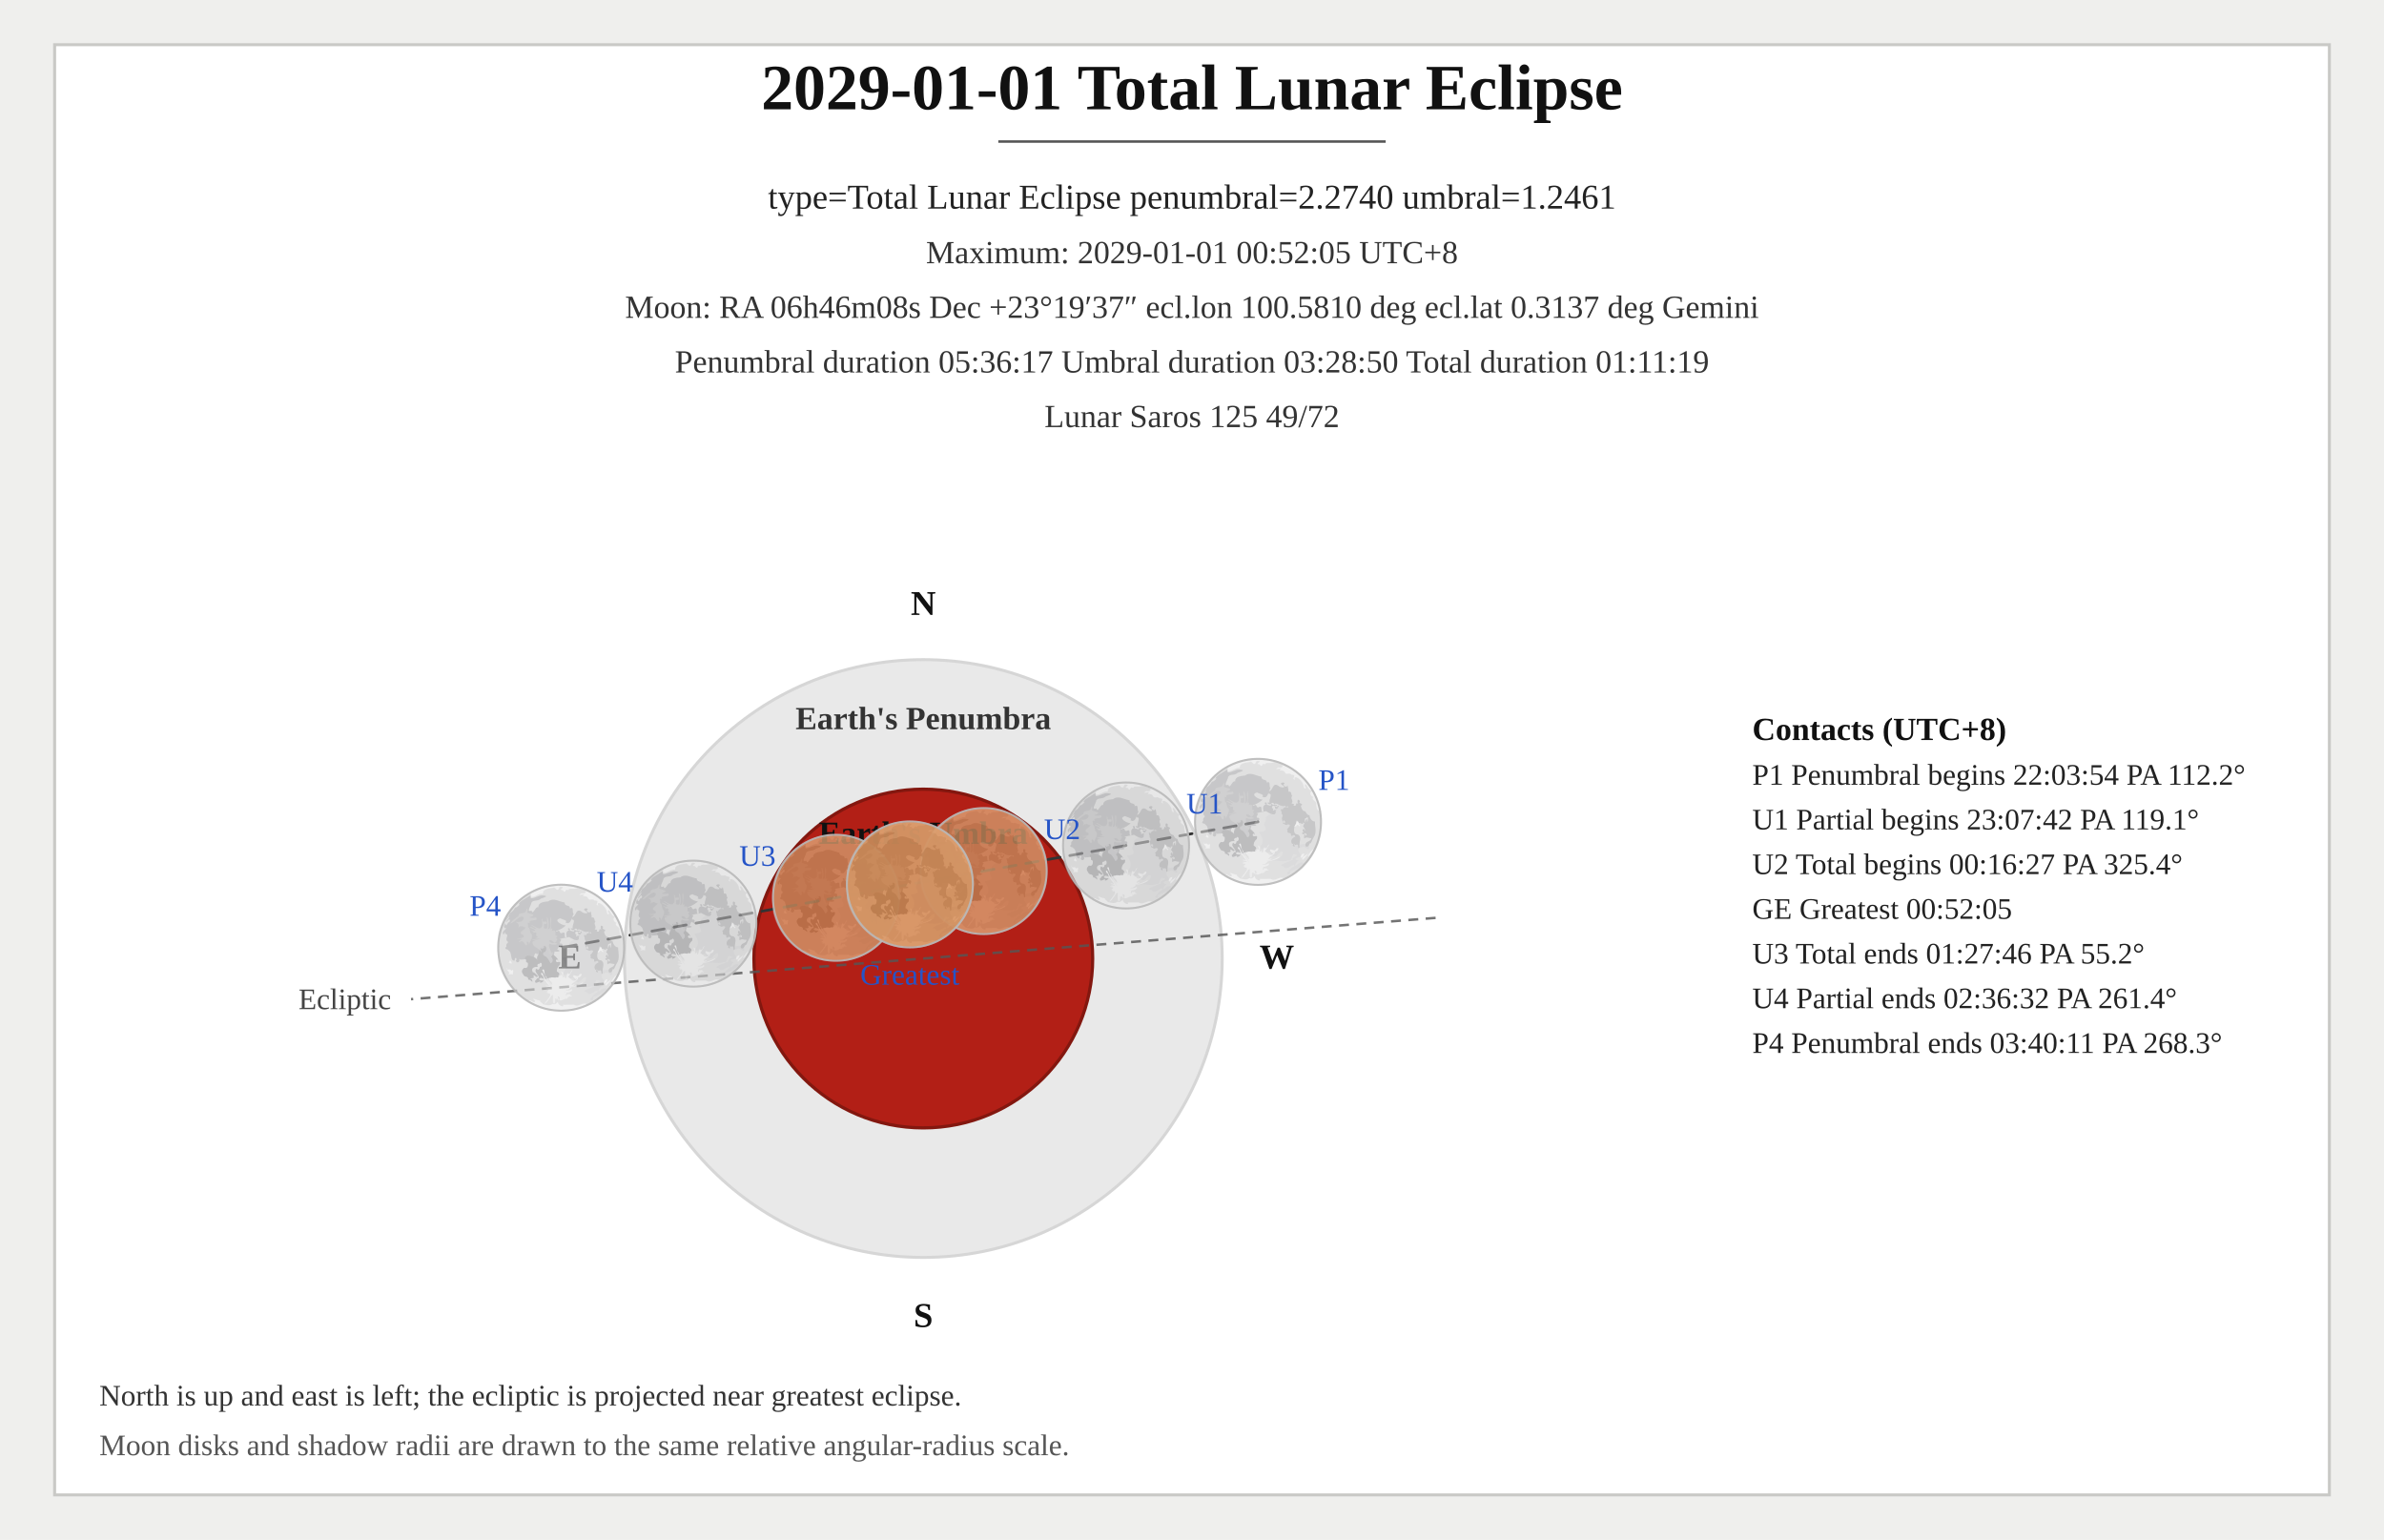
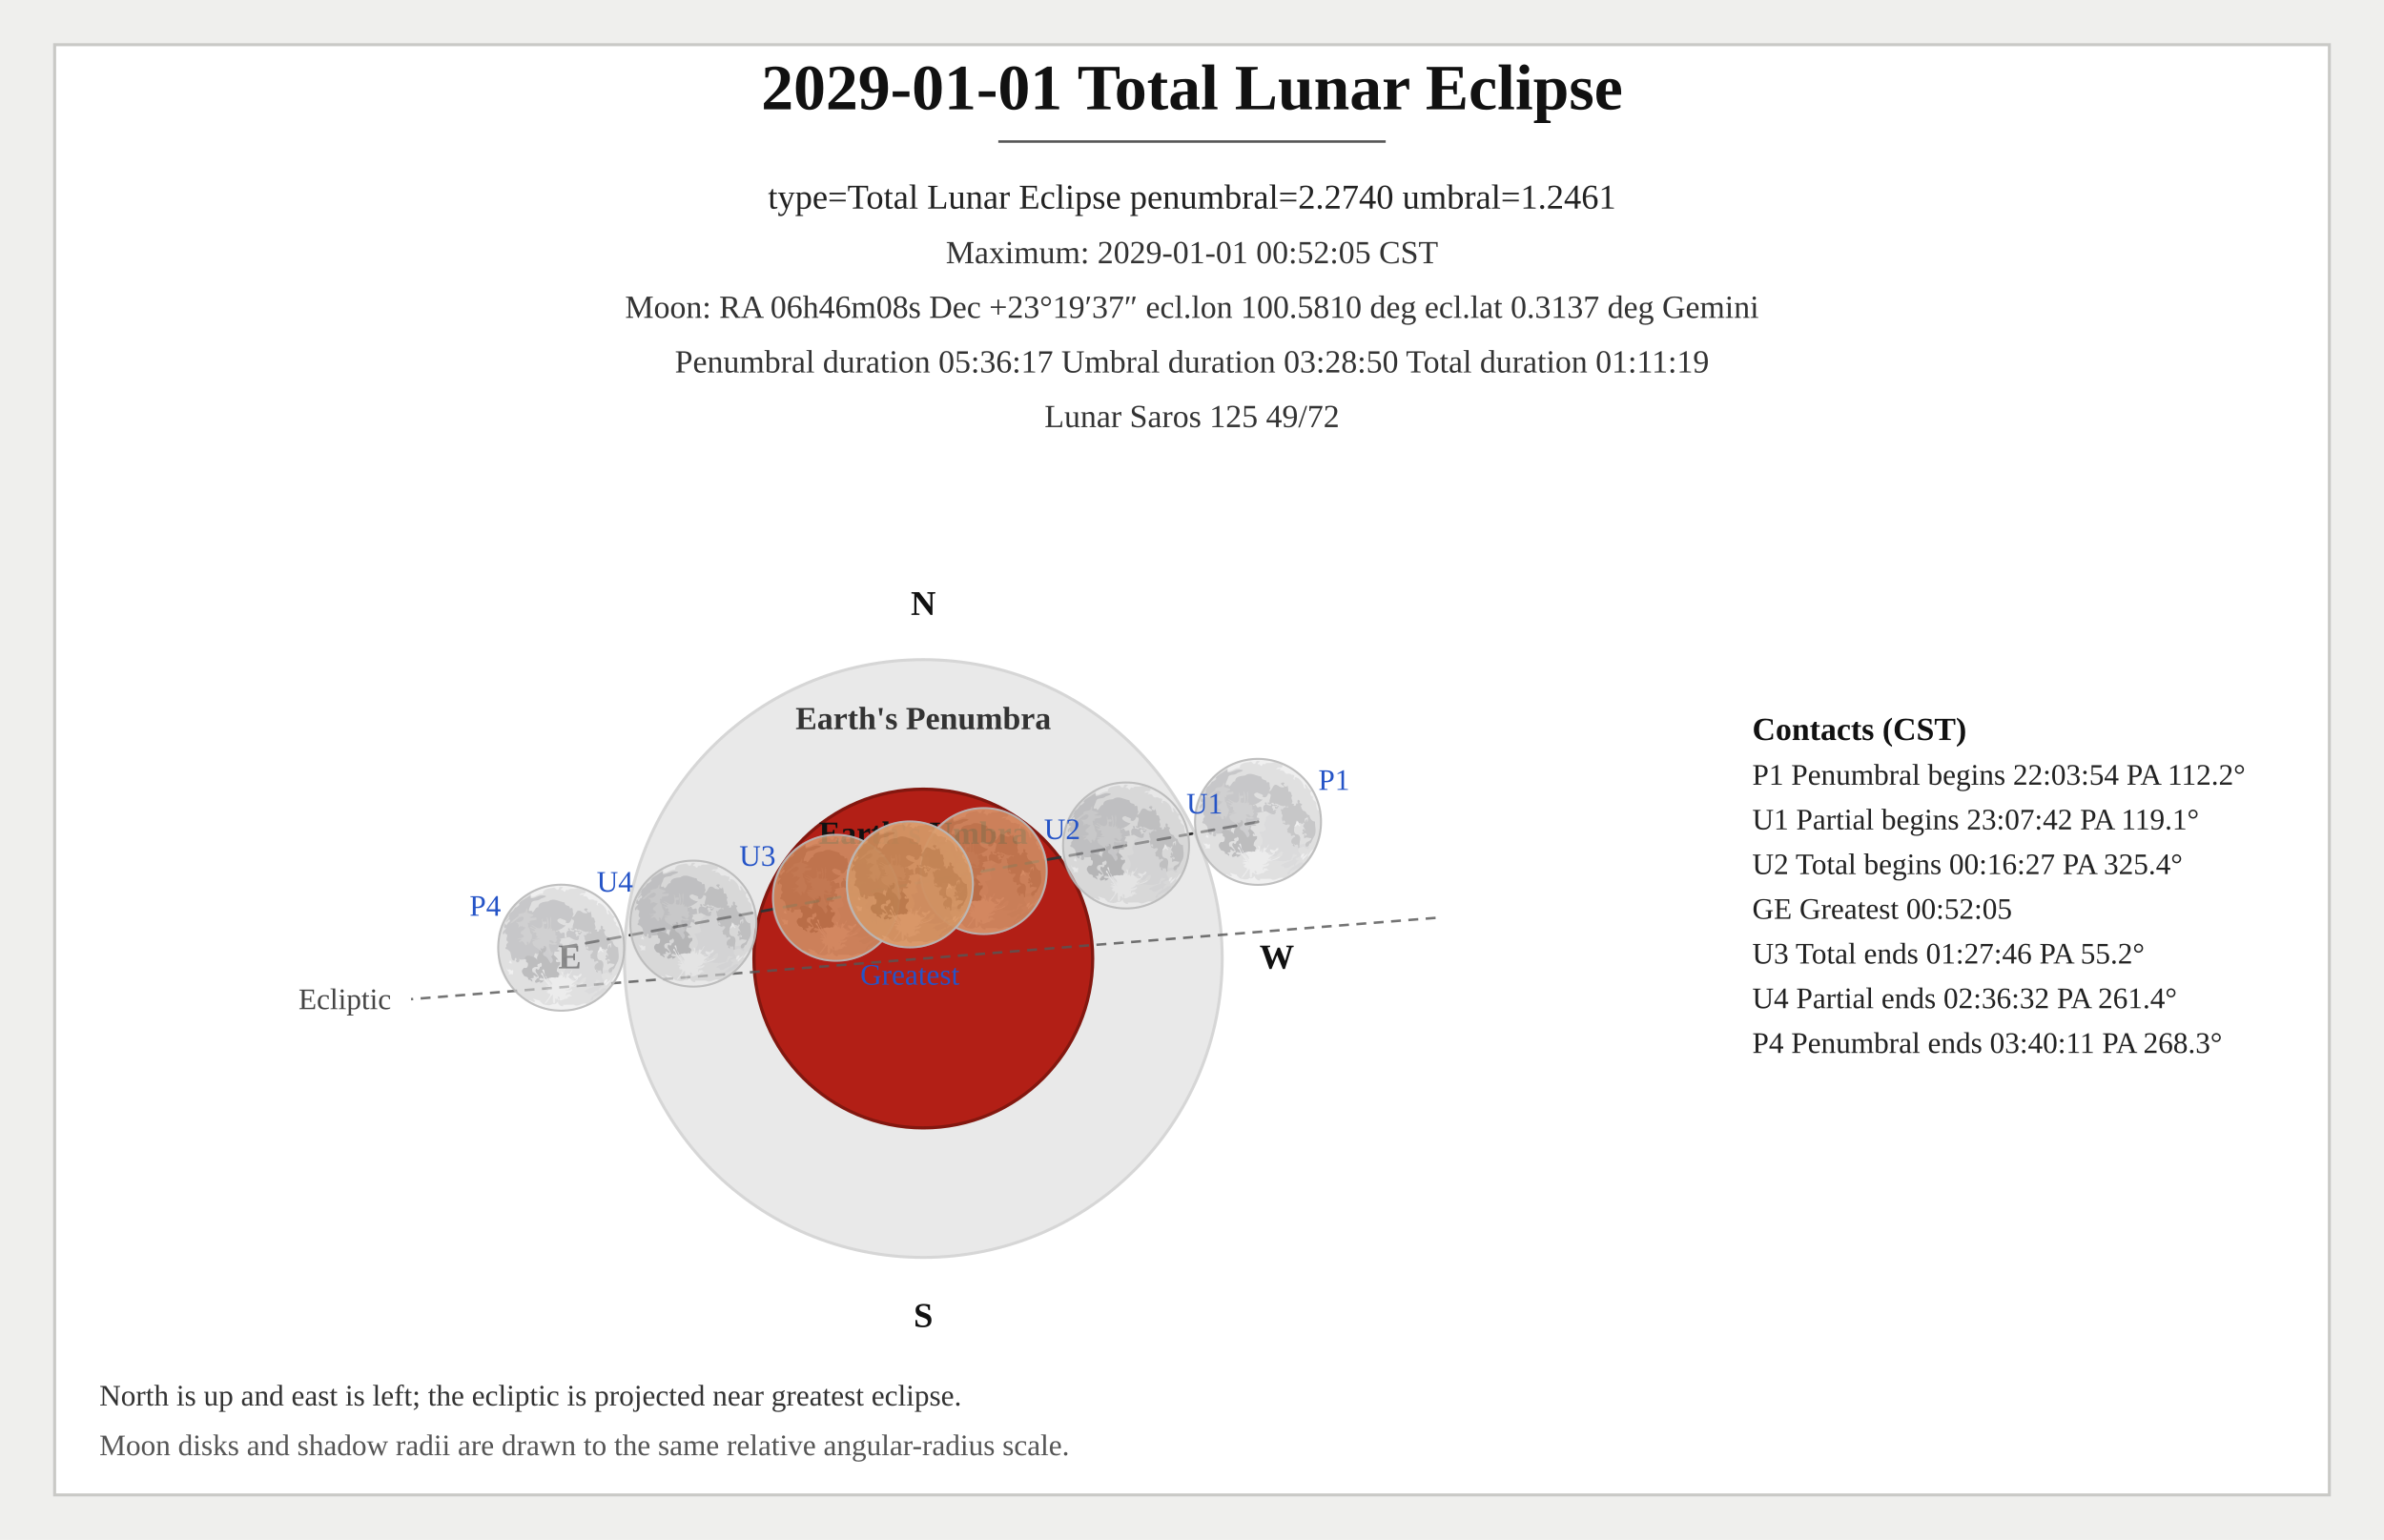
<svg xmlns="http://www.w3.org/2000/svg" width="960" height="620" viewBox="0 0 960 620">
  <defs>
    <symbol id="le-moon" viewBox="32.3 29.56 686 686">
      <ellipse cx="376.79" cy="372.19" rx="343.77" ry="337.2" fill="#d1d1d2" />
      <path d="m600.34,514.65c-22.16,21.41 34.41,42.64-7.59,51.61-22.35,4.73-12.07,16.74 5.03,15.45-12.85,4.96-34.43,44.65-8.06,21.81 10.19,-15.56 50.67,-13.6 22.18,4.86-15.54,18.68-41.36,24.36-63.63,33.82 10.85,22.1-29.61,20.26-6.85,.1 8.22,-12.16 18.38,-21.22 30.8,-28.17 7.9,-30.1-42.8,34.04-57.56,1.36-45.11,-5.94 33.33,-27.84 49.99,-36.39-7.68,-20.14 44.44,-22.46 11.59,-28.93-20.94,-11.34-7.91,40.7-37.21,32.05-31.28,13.88-63.22,-5.64-93.21,5.68 23.3,-12.4 67.59,-17.02 63.98,-53.53-25.62,-3.77-29.05,44.1-55.83,21.37-11.72,5.36-4.04,-27.04-25,-15.44-23.18,.47-10.84,-21.73-10.6,-28.63-14.76,5.76-44.68,18.79-27.2,-9.8 20.03,-25.77 2.41,-52.7-11.31,-73.47 12.78,-5.39 49.84,-1.59 32.39,-29.87-12.84,-21.3 10.88,-27.67 4.71,-49.06 23.06,-26.72 64.3,-35.96 74.37,-74.64 26.29,-15.26 59.64,9.36 40.25,38.95-21.14,40.84 27.32,62.87 30.89,97.82 5.18,29.78 28.72,58.86 41.4,84.59 22.78,-6.56 54.68,-8.45 49.36,24.72-14.62,5.92-23.02,-22.72-42.19,-8-3.31,.65-8.02,-1.33-10.68,1.76z" fill="#c4c4c7" />
      <path d="m344.82,282.03c19.67,-3.05 50.62,-22.82 54.93,-31.15-16.55,2.1-73.12,-28.31-28.78,-38.23 12.08,7.86 41.81,10.92 27.17,21.93 30.2,19.16 33.03,-27.5 44.71,-44.68-10.41,-16.61 3.71,-41.5-20.14,-31.56 1.34,-22.79-27.95,-5.62-28.68,-31.82-31.27,-4.65-59.58,-28.09-89.52,-6.18-24.02,2.29-54.73,5.42-53.96,32.16-16.66,-7.46-28.18,47.29-36.73,17.74-32.55,12.43-.04,-30.68-.71,-42.87 9.95,-16.65 36.62,-5.99 51.36,-21.75 14.71,-5.27 48.6,-14.39 12.23,-17.47-23.57,-2.92-42.86,15.85-65.78,15.31-6.88,-12.53 4.5,-22.17-15.7,-8.63-16.22,12.47-49.51,25.53-51.97,42.18 18.86,-10.29-13.77,22.71-18.31,15.83-11.66,19-11.16,18.98-30,32.65.63,13.16-29.59,35.33-21,40.4 4.08,-11.82 31.48,-39.49 13.23,-10.23-11.45,11.07-22.07,30.17-3.15,10.55 11.47,-20.23 18.45,8.49 3.15,8.67-4.99,8.67-15.03,27.09-15.43,4.45-10.21,7.36-12,31.89 3.53,25.98-1.07,10.84-27.27,19.13-14.3,35.94 11.18,-9.5 6.49,-28.24 9.56,-4.24 27.35,5.18-8.14,28.47 14.89,43.54 1.31,10.96-12.26,6.15-8.29,25.61-19.15,18.61 13.64,12.88 10.91,21.55 22.99,9.63 6.23,58.8 34.06,55.02-1.4,-24.25 17.79,-13.96 6.11,.87 7.4,21.34 31.36,.4 13.56,-14.89 6.85,9.2 15.15,11.23 16.13,7.9 9.47,3.85 34.73,-11.33 25.64,11.72 14.45,15.23 60.39,38.79 61.13,25.69-.68,-19.03 10.09,-11.15 18.03,-19.07 17.9,-1.9 2.49,27.39-4.37,27.95-4.63,17.03-13.37,8.77-18.6,3.43-5.48,12.24 26.55,15.21-3.24,12.29-1.56,18.3 33.53,-18.35 44.74,-25.38 24.99,-21.86 53.75,-45.52 58.31,-80.29 16.42,4 42.59,-2.21 13.64,-10.33 9.82,-8.3 8.92,-32.76 23.04,-10.63 10.31,-14.3 7.83,-24.08-7.55,-21.89-3.71,-15.34 17.71,-22.14-2.83,-23.67 18.19,-7.16 29.49,-5.89 52.3,-12.08 14.49,7.97 50.17,31.82 54.15,6.11-6.84,-12.19 16.62,-13.73-8.73,-13.1-7.57,12.24-12.05,-8.89 2.48,-5.86-26.95,1.66-10.77,-30.58 2.33,-10.95-6.46,13.38 13.7,15.88 15.27,2.84 10.45,-5.35-2.09,-18.85-3.19,-2.69-13.73,4.44-16.96,-14.75-.99,-2.71-.25,-19.53-17.25,.63-32.16,-14.73-1.7,19.87-8.15,8.01-24.78,6.12 5.21,-22.57-23.68,-11.01-3.93,-2.15-17.95,5.91-17.78,20.84-12.9,37.18-22.95,15.03 2.46,-38.76-27.72,-21.03-15.86,3.5-4.83,-23.27-26.93,-8.89zm-92.68,122.96c-12.08,7.8-1.89,43.58-15.76,23.32-19.13,3.33-.61,-42.36 6.19,-18.37 1.66,-3.78 5.83,-5.23 9.57,-4.95z" fill="#8d8d90" />
      <path d="m177.15,431.37c16.52,7.29-2.62,20.1 17.4,21.47-.28,15.74 1.52,35-21.76,29.18-13.87,13.27-14.94,22.21-3.37,37.26 4.49,17.2 27.63,3.9 26.4,27.14 12.51,-.28 15.63,7.61 22.3,12.55-.66,-11.96 1.35,-13.72-11.65,-18.38 4.82,-3.52 28.75,.93 16.7,-15.56 13.09,-5.72 13.85,16.36 25.6,2.4-13.11,-11.29-18.46,-21.79-27.95,-20.96-14.52,-26.51 13.08,-30.27 28.82,-30.57-11.38,-5.37-1.41,-20.67 7.5,-15.91 7.8,-24.78 24.79,23.25 1.89,17.25-.75,18.73-13.84,18.44-19.26,9.07-15.37,19.61 16.42,32.38 13.96,51.8-13.14,-4.27-15.34,17.92-20.69,12.89-3.3,32.39 36.82,-10.85 26.86,13.26 9.42,-2.55 13.62,-2.51 20.57,-13.39-19.34,1.96-36.4,-4.75-16.96,-14.64 1.43,.49 36.72,12.75 32.42,5.06 16.04,-5.45 41.24,-8.68 47.52,-5.2 2.42,-11.17 21.37,10.65 16.22,-12.16 15.26,-7.3-4.36,-22.5-7.86,-20.96-2.02,-13.46 3.84,-26.26 17.09,-37.84 4.37,-21.05-.6,-14.45-16.22,-13.68-16.97,-6.64 4.02,-26.2 4.8,-6.11 9.04,-15.33-48.35,-49.68-27.21,-37.65-36.73,16.84-16.56,-64.08-56.23,-43.37-22.97,11.64-16.69,36.95-23.75,54.01-14,2.68 3.97,35.99-11.25,14.67-10.03,-10.57-56.93,-31.4-61.9,-1.63z" fill="#6e6e73" />
      <path d="m432.85,205.91c26.37,.2 18.55,-52.43 53.27,-29.69 10.67,13.12 51.24,12.08 20.09,-4.37-20.91,-13.57 18.51,-19.07 12.39,-6.35-13.96,3.23 10.96,27.51 17.02,7.8 1.67,11.93 6.09,20.06 5.22,34.98 21,-3.1 11.65,14.43 20.94,23.78-14.69,10.34 10.89,27.62-4.35,39.27 4.81,6.15 19.53,-2.22 10.81,12.25 22.58,9.86 6.8,-24.27 25.69,-7.96-7.42,-14.96-3.87,-34.67 10.09,-15.56-14.62,16.23 26.7,10.51 4.37,25.33 4.34,17.28 7.85,27.2 24.89,30.57 5.12,7.67 7.12,18.37 22.27,21.08.62,15.21 15.09,35.23 29.76,33.46-1.15,25.06 12.03,60.04-7.05,86.06-8.4,12.42-14.59,41.19-23.58,33.19.66,18.74-23.86,26.98-21.5,5.21 5.38,-20.19 27.65,-11.71 32.52,-33.59-16.32,.07-25.54,-9.25-38.29,2.04-3.59,-8.3-1.45,-30.77 6.87,-21.9-16.57,11.74 22.39,5.47-2.11,-7.93-15.76,18.31-26.97,-10.46-4.57,-2.35-23.09,-9.87 2.39,-35.01 1.13,-8.21 10.22,-15.64-16.71,-25.5-5.84,-31.26 6.7,-13.93 21.02,-57.65 19.56,-18.17 8.66,-8.26 4.9,-39.36-3.39,-21.66-20.54,-2.77 2.07,38.03-20.5,24.3 8.34,18.62-17.02,-4.12-23.58,3.11-.89,-14.28-17.23,-20.97-10.17,-.51-15.13,14.65-23.67,63.45 7.25,62.31 25.89,14.39 3.55,45.01 9.34,69.56-14.6,20.55 2.23,-27.62-22.78,-11.41-17.2,-25.6 7.9,24.54-13.02,3.55-6.77,-4.71 14.22,-17.27-4.37,-9.61-13.37,-19.6 3.22,-35.65 17.14,-40.12-8.21,-24.63-25.11,15.38-24.38,-16.99-10.27,-6.41-22.87,2.03-17.22,-20.61-19.47,5.28 36.25,-31.76-1.59,-28.72-4.06,8.57-18.53,-4.24-26.16,-6.9 4.86,-14.56 14.84,14.21 13.79,-8.92-13.06,-22.49-11.54,21.37-15.71,-8.97-7.85,-14.22 11.77,-21.74-5.25,-35.57 9.44,-2.25-15.74,-31.77 6.99,-20.96 2.78,-7.2 14.45,-19.09 29.69,-10.48 6.03,-16.49-19.72,4.48-13.35,-11.71-24.56,15.52-55.95,-26.58-61.76,-3.14-.62,-11.92-10.56,-16.77-20.22,-2.8-11.82,.9-26.6,-14.97-4.58,-8.88-7.37,-18.3 20.68,-49.19-5.46,-49.2-1.3,-4.25-3.51,-9.2-.31,-13.35z" fill="#8b8b8e" />
      <path d="m328.32,596.48c-18.18,-25.27-39.92,-47.98-51.68,-77.34-7.81,-22.48-19.26,-1.34-1.44,5.65 5.35,23.26 39.36,62.68 44.7,67.11-6.61,-19.42-51.66,-12.24-14.25,-6.96 34.57,15.21-41.5,-3.72-.99,10.4-4.2,-1.71-29.63,-.74-5.6,4.34 24.38,2.42-20.16,15.32 6.67,17.16-15.87,14.67 14.04,-3.79 7.85,8.13 12.8,6.92-31.44,46.86-28.52,53.49 20.27,-9.82 31.54,-45.27 44.49,-50.06 3,15.34-4.03,43.79 7.28,49.55 12.28,-6.31-1.41,-47.08 13.58,-22.56-3.07,-25.18 16.42,24.64 9.8,-4.46-15.2,-24.89 19.78,-10.13 3.2,4.62 13.58,13.39 24.19,-8.25 41.5,-4.85 17.78,-7.39-10.97,-12.37 12.29,-8.03-7.42,-12.84 35.24,2.76 7.74,-11.97.63,-11.56-13.28,-.42-16.5,-7.11-3.06,15.84-13.26,11.96-3.68,-5.59-2.6,-4.39-32.49,.66-7.75,-2.96 15.56,9.53 53.23,-13.32 32.23,-16.95-2.31,12.22-54.51,5.81-18.45,3.66 16.79,-5.41 11.47,-16.53 27.45,-15.76 16.61,-2.94 58.2,-15.15 54.73,-24.95-17.57,11.16-63.33,29.06-69.55,20.63 18.22,5.63 40.66,-18.57 8.99,-5.22-5.38,-13.2 42.67,-25.31 33.36,-42.52 19.53,3.8 30.17,-29.75 8.63,-15.6-7.6,25.35-37.86,-12.27-33.17,13.74 7.4,2.98 11.28,19.08 18.14,6.78 2.01,17.62-30.84,17.33-27.94,4.85-11.24,.17-10.18,-11.36-21.49,-10.67 11.4,-7.24 40.01,-61.63 18.01,-29.6-2.8,15.56-20.25,18.01-16.23,4.76-8.68,10.83-8.71,52.53-18.52,20.59-21.75,23.83 3.13,-27.85-13.03,-23.06-16.46,-20.36 15.98,36.25-6.69,14.18-9.55,13.61-15.96,16.51-26.39,14.62-4.5,7.89-22.94,-6.93-30.34,3.77-27.36,-4.97 17.64,29.73 6.86,25.25 17.59,34.22-29.04,-16.72-28.43,-33.38-16.48,-5.3-6.19,-52.29-22.98,-36.28 12.25,20.85 21.32,45.83 34.48,67.24 14.42,12.01 26.57,34.15 5.88,9.14-7.63,-10.17-25.65,-29.2-8.37,-6.32 8.54,10.28 18.86,20.51 24.12,32.57z" fill="#f2f2f3" />
      <path d="m78.28,480.13c3.67,26.5 14.4,-1.26 25.24,17.71 19.82,-13.48 5.65,10.83 9.35,20.95-11.84,-5.81-24.82,.34-29.36,2.39 23.89,-13.39-9.46,-20.16-5.24,-41.05zm16.59,-42.79c10.51,12.52 19.81,30.1-.87,17.47-11.01,4.18 8.25,-13.79.87,-17.47zM508.16,61.57c66.87,27.44 124.69,76.74 161.57,138.98-21.69,9.51-33.64,-53.17-40.43,-24.41 16.19,17.44-5.29,23.14-6.01,-.31-1.49,-19.9-39.64,-58.49-49.71,-42.3 8.61,26.55-6.2,-7.19-6.72,11.44-.22,-16.69 18.88,-28.65-9.24,-29.17-15.02,-14.91-28.15,7.08-38.45,-16.1-8.6,-14.65-40.2,1.12-17.73,-16.76-14.85,-1.58-42.32,10.18-16.48,-6.15 12.49,1.06 27.45,2.43 23.2,-15.23zM210.24,76.89C286.45,35.06 378.79,23.19 462.75,46.43 445.94,59.61 419.32,43.32 413.82,59.62 392.72,47.24 402.4,84.92 383.55,59.32c-30.9,-.91 19.9,-17.58-7.65,-17.84-14.9,-5.41-12.72,20.38-16.19,12.77-9.25,13.18-16.5,-16.18-28.84,-7.59-22.72,3.82-57.03,4.83-55.06,32.59-23.69,-5.19-47.35,23.87-65.23,15.63 1.16,-5.94.52,-12.07-.35,-18zM712.58,314.44C705.4,275.7 692.92,236.78 670.84,204.05c-16.77,3.34-13,27.79 5.16,32.92-14.65,18.38 20.4,18.03 16.28,41.56 1.43,14.3 2.29,33.14 20.3,35.91zm-33.2,205.98c-4.18,4.95-26.15,46.36-34.14,37.3 11.01,-12.04 18.18,-31.02 34.14,-37.3zm-55.58,35.82c-20.44,32.5-21.93,-10.81 2.82,-11.74.19,4.11-1.49,7.96-2.82,11.74zm24.7,-22.23c4.14,20.49-42.03,25.88-30.57,46.05 12.17,-12.22 30.73,-27.02 30.57,-46.05zm-451.76,127.33c95.3,58.49 219.22,65.19 320.9,19.21-28.84,-15.79-46.28,20.26-73.89,1.96-18.49,.39-40.07,.56-58.55,.59 7.13,20.15-33.2,-.6-26.59,-16.59-9.53,6.89-14.96,18.95-29.78,11.86-13.92,12.89-39.26,6.15-53.44,1.25-3.38,-7.39-19.53,-13.04-14.9,-19.45-15.71,1.25-56.46,-23.78-27.18,2.32-3.97,20.03-28.05,-12.8-36.57,-1.16zM604.89,391.92c-14.03,-4.73-3.31,-33.12-21.83,-16.59 4.07,11.36-23.87,30.45.87,20.09 8.58,-21.08 18.86,14.92 20.96,-3.49z" fill="#fbfbfc" />
      <path d="m318.45,271.4c-.15,-20.92 6.69,-51.3-.28,-66.48-7.89,19.84 10.11,65.31-15.49,66.64 7.92,-16.9 2.96,-66.98-6.34,-63.63 1.23,17.58 17.8,79.02-16.7,56.77 7.37,-7.86-9.64,-26.22 14.81,-20.92 12.27,-29.11-27.76,1.33-19.49,-23.21-13.98,-23.54 6.75,33.21-7.32,40.2-12.22,22.77-51.19,-17.87-53.99,-9.45 9.27,5.11 42.62,26.75 13.8,16.98-14.73,-11.29-39.35,-13.19-11.16,-1.09 17.76,5.24 26.04,20.51.96,11.28-18.99,-2.06 26.37,8.62-.94,14.63 15.41,-2.85 30.01,-10.81 21.33,13.15 18.83,11.17 5.99,10.38-4.47,15.71 10.34,5.65 45.22,-5.02 16.48,4.22-9.39,5.82-53.67,-3.47-22.02,6.68 27.44,6.78-16.52,-4.54-7.49,16.31 4.24,25.23 39.79,23.93 45.64,49.38 6.92,-14-17.33,-39.18 4.26,-18.25 9.3,-10.61 16.25,2.57 10.77,-16.33 21.35,-3.28 12.99,38.56-2.06,33.21-7.7,17.21 5.7,20.06 12.85,23.88 13.15,8.61 27.89,43.31 26.36,36.44 17.01,-8.43 12.89,-25.76 1.51,-36.75 18.73,-5.38 6.07,-42.36 2.81,-14.44.41,-13.96-24.15,-48.81-8.35,-54.85 14.44,9.92 62.92,2.73 23.09,-5.76-18.61,10.46-42.88,-21.79-10.33,-11.84 14.35,21.63 21.34,6.06 27.49,-7.92-20.49,-9.22 16.81,-16.7-10.28,-20.14-2.36,-2.89 6.71,-32.17-13.16,-26.64-13.87,9.24 5.64,-23.15-12.33,-7.77z" fill="#a8a7aa" fill-opacity=".87" />
      <path d="m216.27,302.84c-16.91,-14.65-6.61,-33.19-21.45,-42.42 2.73,-16.88-10.61,-28.83 9.94,-20.7-15.42,-27.79 52.63,-4.22 33.19,-32.17-8.32,4.19-53,4.15-24.3,-4.27 31.84,-14.07-19.62,-13.66-24.58,-23.64 5.7,-10.61 1.37,-32.49-4.21,-10.48-5.54,24.87-45.67,6.82-41.89,32.59-14.41,5.15-49.49,37.21-42.27,38.95 22.17,-6.38 57.01,-56.88 71.46,-29.44-6.04,23.48-30.87,22.97-44.16,20.56 14.28,8.66 20.4,17.59 13.17,32.69 6.14,-4.35 16.86,-17.78 13.77,-.5 1.92,-21.87 15.57,3.51 26.28,-3.61-4.2,18.69-49.06,29.19-12.04,43.7 20.28,25.1-69.34,13.3-21.84,20.14 38.12,-3.46-25.86,20.07 5.55,16.56 19.8,-18.4 26.06,36.43 37.26,11.99-9.15,-20.88 10.81,-14.91 9.06,1.35 7.77,-16.13 19.5,-32.41 17.05,-51.29z" fill="#a8a7aa" fill-opacity=".87" />
      <ellipse cx="374.15" cy="373.46" rx="350.79" ry="347.28" fill="#cdcdcd" fill-opacity=".43" />
    </symbol>
  </defs>
  <rect width="100%" height="100%" fill="#efefed" />
  <rect x="22" y="18" width="916.000" height="584.000" fill="#ffffff" stroke="#c9c9c6" stroke-width="1.2" />
  <text x="480.000" y="44" fill="#111111" font-family="Georgia, 'Times New Roman', serif" font-size="26" font-weight="700" text-anchor="middle">2029-01-01 Total Lunar Eclipse</text>
  <line x1="402.000" y1="57" x2="558.000" y2="57" stroke="#555" stroke-width="1" />
  <text x="480.000" y="84.000" fill="#222" font-family="Georgia, 'Times New Roman', serif" font-size="14" text-anchor="middle">type=Total Lunar Eclipse  penumbral=2.2740  umbral=1.2461</text>
-   <text x="480.000" y="106.000" fill="#333" font-family="Georgia, 'Times New Roman', serif" font-size="13" text-anchor="middle">Maximum: 2029-01-01 00:52:05 UTC+8</text>
+   <text x="480.000" y="106.000" fill="#333" font-family="Georgia, 'Times New Roman', serif" font-size="13" text-anchor="middle">Maximum: 2029-01-01 00:52:05 CST</text>
  <text x="480.000" y="128.000" fill="#333" font-family="Georgia, 'Times New Roman', serif" font-size="13" text-anchor="middle">Moon: RA 06h46m08s  Dec +23°19′37″  ecl.lon 100.5810 deg  ecl.lat 0.3137 deg  Gemini</text>
  <text x="480.000" y="150.000" fill="#333" font-family="Georgia, 'Times New Roman', serif" font-size="13" text-anchor="middle">Penumbral duration 05:36:17   Umbral duration 03:28:50   Total duration 01:11:19</text>
  <text x="480.000" y="172.000" fill="#333" font-family="Georgia, 'Times New Roman', serif" font-size="13" text-anchor="middle">Lunar Saros 125  49/72</text>
  <circle cx="371.800" cy="386.000" r="120.359" fill="#e9e9e9" stroke="#d6d6d6" stroke-width="1.2" />
  <circle cx="371.800" cy="386.000" r="68.198" fill="#b21f16" stroke="#83170f" stroke-width="1.3" />
  <text x="371.800" y="293.641" fill="#333" font-family="Georgia, 'Times New Roman', serif" font-size="13" font-weight="700" text-anchor="middle">Earth's Penumbra</text>
  <text x="371.800" y="339.802" fill="#111" font-family="Georgia, 'Times New Roman', serif" font-size="13" font-weight="700" text-anchor="middle">Earth's Umbra</text>
  <text x="371.800" y="247.641" fill="#111" font-family="Georgia, 'Times New Roman', serif" font-size="14" font-weight="700" text-anchor="middle">N</text>
  <text x="229.441" y="390.000" fill="#111" font-family="Georgia, 'Times New Roman', serif" font-size="14" font-weight="700" text-anchor="middle">E</text>
  <text x="514.159" y="390.000" fill="#111" font-family="Georgia, 'Times New Roman', serif" font-size="14" font-weight="700" text-anchor="middle">W</text>
  <text x="371.800" y="534.359" fill="#111" font-family="Georgia, 'Times New Roman', serif" font-size="14" font-weight="700" text-anchor="middle">S</text>
  <line x1="578.090" y1="369.628" x2="165.510" y2="402.372" stroke="#555" stroke-width="1" stroke-dasharray="4 3" opacity="0.82" />
  <text x="157.510" y="406.372" fill="#444" font-family="Georgia, 'Times New Roman', serif" font-size="12" text-anchor="end">Ecliptic</text>
-   <path d="M 506.585 330.967 L 498.259 332.455 L 489.932 333.943 L 481.604 335.433 L 473.275 336.924 L 464.945 338.416 L 456.613 339.909 L 453.448 340.477 L 448.280 341.403 L 439.947 342.899 L 431.611 344.395 L 423.275 345.893 L 414.937 347.392 L 406.597 348.892 L 398.256 350.393 L 396.128 350.777 L 389.913 351.897 L 381.568 353.403 L 373.224 354.912 L 366.391 356.150 L 364.880 356.424 L 356.538 357.935 L 348.196 359.446 L 339.852 360.956 L 336.626 361.540 L 331.507 362.466 L 323.160 363.977 L 314.810 365.490 L 306.460 367.003 L 298.108 368.518 L 289.755 370.034 L 281.401 371.551 L 279.200 371.951 L 273.045 373.069 L 264.688 374.589 L 256.330 376.110 L 247.971 377.632 L 239.611 379.155 L 231.250 380.679 L 225.992 381.639" fill="none" stroke="#333333" stroke-width="1.1" stroke-dasharray="5 4" stroke-linecap="round" stroke-linejoin="round" />
+   <path d="M 506.585 330.967 L 502.422 331.711 L 498.259 332.455 L 494.096 333.199 L 489.932 333.943 L 485.768 334.688 L 481.604 335.433 L 477.440 336.178 L 473.275 336.924 L 469.110 337.670 L 464.945 338.416 L 460.779 339.162 L 456.613 339.909 L 453.448 340.477 L 452.447 340.656 L 448.280 341.403 L 444.114 342.151 L 439.947 342.899 L 435.779 343.647 L 431.611 344.395 L 427.443 345.144 L 423.275 345.893 L 419.106 346.642 L 414.937 347.392 L 410.767 348.142 L 406.597 348.892 L 402.427 349.642 L 398.256 350.393 L 396.128 350.777 L 394.084 351.145 L 389.913 351.897 L 385.741 352.650 L 381.568 353.403 L 377.396 354.157 L 373.224 354.912 L 369.052 355.668 L 366.391 356.150 L 364.880 356.424 L 360.709 357.179 L 356.538 357.935 L 352.367 358.691 L 348.196 359.446 L 344.025 360.201 L 339.852 360.956 L 336.626 361.540 L 335.680 361.711 L 331.507 362.466 L 327.333 363.222 L 323.160 363.977 L 318.985 364.733 L 314.810 365.490 L 310.635 366.246 L 306.460 367.003 L 302.284 367.760 L 298.108 368.518 L 293.932 369.276 L 289.755 370.034 L 285.578 370.792 L 281.401 371.551 L 279.200 371.951 L 277.223 372.310 L 273.045 373.069 L 268.867 373.829 L 264.688 374.589 L 260.509 375.349 L 256.330 376.110 L 252.151 376.871 L 247.971 377.632 L 243.791 378.393 L 239.611 379.155 L 235.431 379.917 L 231.250 380.679 L 227.069 381.442 L 225.992 381.639" fill="none" stroke="#333333" stroke-width="1.1" stroke-dasharray="5 4" stroke-linecap="round" stroke-linejoin="round" />
  <g class="event-moon">
    <use href="#le-moon" x="481.212" y="305.594" width="50.746" height="50.746" opacity="0.64" />
    <circle cx="506.585" cy="330.967" r="25.373" fill="none" stroke="#b9b9b9" stroke-width="0.8" opacity="0.9" />
  </g>
  <g class="event-moon">
    <use href="#le-moon" x="428.076" y="315.104" width="50.746" height="50.746" opacity="0.64" />
    <circle cx="453.448" cy="340.477" r="25.373" fill="none" stroke="#b9b9b9" stroke-width="0.8" opacity="0.9" />
  </g>
  <g class="event-moon">
    <use href="#le-moon" x="370.755" y="325.404" width="50.746" height="50.746" opacity="0.64" />
    <circle cx="396.128" cy="350.777" r="25.373" fill="#d66f1f" opacity="0.46" />
    <circle cx="396.128" cy="350.777" r="25.373" fill="none" stroke="#b9b9b9" stroke-width="0.8" opacity="0.9" />
  </g>
  <g class="event-moon">
    <use href="#le-moon" x="311.253" y="336.167" width="50.746" height="50.746" opacity="0.64" />
    <circle cx="336.626" cy="361.540" r="25.373" fill="#d66f1f" opacity="0.46" />
    <circle cx="336.626" cy="361.540" r="25.373" fill="none" stroke="#b9b9b9" stroke-width="0.8" opacity="0.9" />
  </g>
  <g class="event-moon">
    <use href="#le-moon" x="253.827" y="346.578" width="50.746" height="50.746" opacity="0.64" />
    <circle cx="279.200" cy="371.951" r="25.373" fill="none" stroke="#b9b9b9" stroke-width="0.8" opacity="0.9" />
  </g>
  <g class="event-moon">
    <use href="#le-moon" x="200.619" y="356.266" width="50.746" height="50.746" opacity="0.64" />
    <circle cx="225.992" cy="381.639" r="25.373" fill="none" stroke="#b9b9b9" stroke-width="0.8" opacity="0.9" />
  </g>
  <g class="event-moon">
    <use href="#le-moon" x="341.018" y="330.777" width="50.746" height="50.746" opacity="0.90" />
    <circle cx="366.391" cy="356.150" r="25.373" fill="#d66f1f" opacity="0.58" />
    <circle cx="366.391" cy="356.150" r="25.373" fill="none" stroke="#b9b9b9" stroke-width="0.8" opacity="0.9" />
  </g>
  <text x="530.853" y="318.087" fill="#2554c7" font-family="Georgia, 'Times New Roman', serif" font-size="12" text-anchor="start">P1</text>
  <text x="477.717" y="327.596" fill="#2554c7" font-family="Georgia, 'Times New Roman', serif" font-size="12" text-anchor="start">U1</text>
  <text x="420.396" y="337.896" fill="#2554c7" font-family="Georgia, 'Times New Roman', serif" font-size="12" text-anchor="start">U2</text>
  <text x="366.391" y="396.523" fill="#2554c7" font-family="Georgia, 'Times New Roman', serif" font-size="12" text-anchor="middle">Greatest</text>
  <text x="312.357" y="348.659" fill="#2554c7" font-family="Georgia, 'Times New Roman', serif" font-size="12" text-anchor="end">U3</text>
  <text x="254.931" y="359.070" fill="#2554c7" font-family="Georgia, 'Times New Roman', serif" font-size="12" text-anchor="end">U4</text>
  <text x="201.723" y="368.758" fill="#2554c7" font-family="Georgia, 'Times New Roman', serif" font-size="12" text-anchor="end">P4</text>
-   <text x="705.600" y="298.000" fill="#111" font-family="Georgia, 'Times New Roman', serif" font-size="13" font-weight="700">Contacts (UTC+8)</text>
+   <text x="705.600" y="298.000" fill="#111" font-family="Georgia, 'Times New Roman', serif" font-size="13" font-weight="700">Contacts (CST)</text>
  <text x="705.600" y="316.000" fill="#222" font-family="Georgia, 'Times New Roman', serif" font-size="12">P1 Penumbral begins  22:03:54  PA 112.2°</text>
  <text x="705.600" y="334.000" fill="#222" font-family="Georgia, 'Times New Roman', serif" font-size="12">U1 Partial begins  23:07:42  PA 119.1°</text>
  <text x="705.600" y="352.000" fill="#222" font-family="Georgia, 'Times New Roman', serif" font-size="12">U2 Total begins  00:16:27  PA 325.4°</text>
  <text x="705.600" y="370.000" fill="#222" font-family="Georgia, 'Times New Roman', serif" font-size="12">GE Greatest  00:52:05</text>
  <text x="705.600" y="388.000" fill="#222" font-family="Georgia, 'Times New Roman', serif" font-size="12">U3 Total ends  01:27:46  PA 55.2°</text>
  <text x="705.600" y="406.000" fill="#222" font-family="Georgia, 'Times New Roman', serif" font-size="12">U4 Partial ends  02:36:32  PA 261.4°</text>
  <text x="705.600" y="424.000" fill="#222" font-family="Georgia, 'Times New Roman', serif" font-size="12">P4 Penumbral ends  03:40:11  PA 268.3°</text>
  <text x="40.000" y="566.000" fill="#333" font-family="Georgia, 'Times New Roman', serif" font-size="12">North is up and east is left; the ecliptic is projected near greatest eclipse.</text>
  <text x="40.000" y="586.000" fill="#555" font-family="Georgia, 'Times New Roman', serif" font-size="12">Moon disks and shadow radii are drawn to the same relative angular-radius scale.</text>
</svg>
